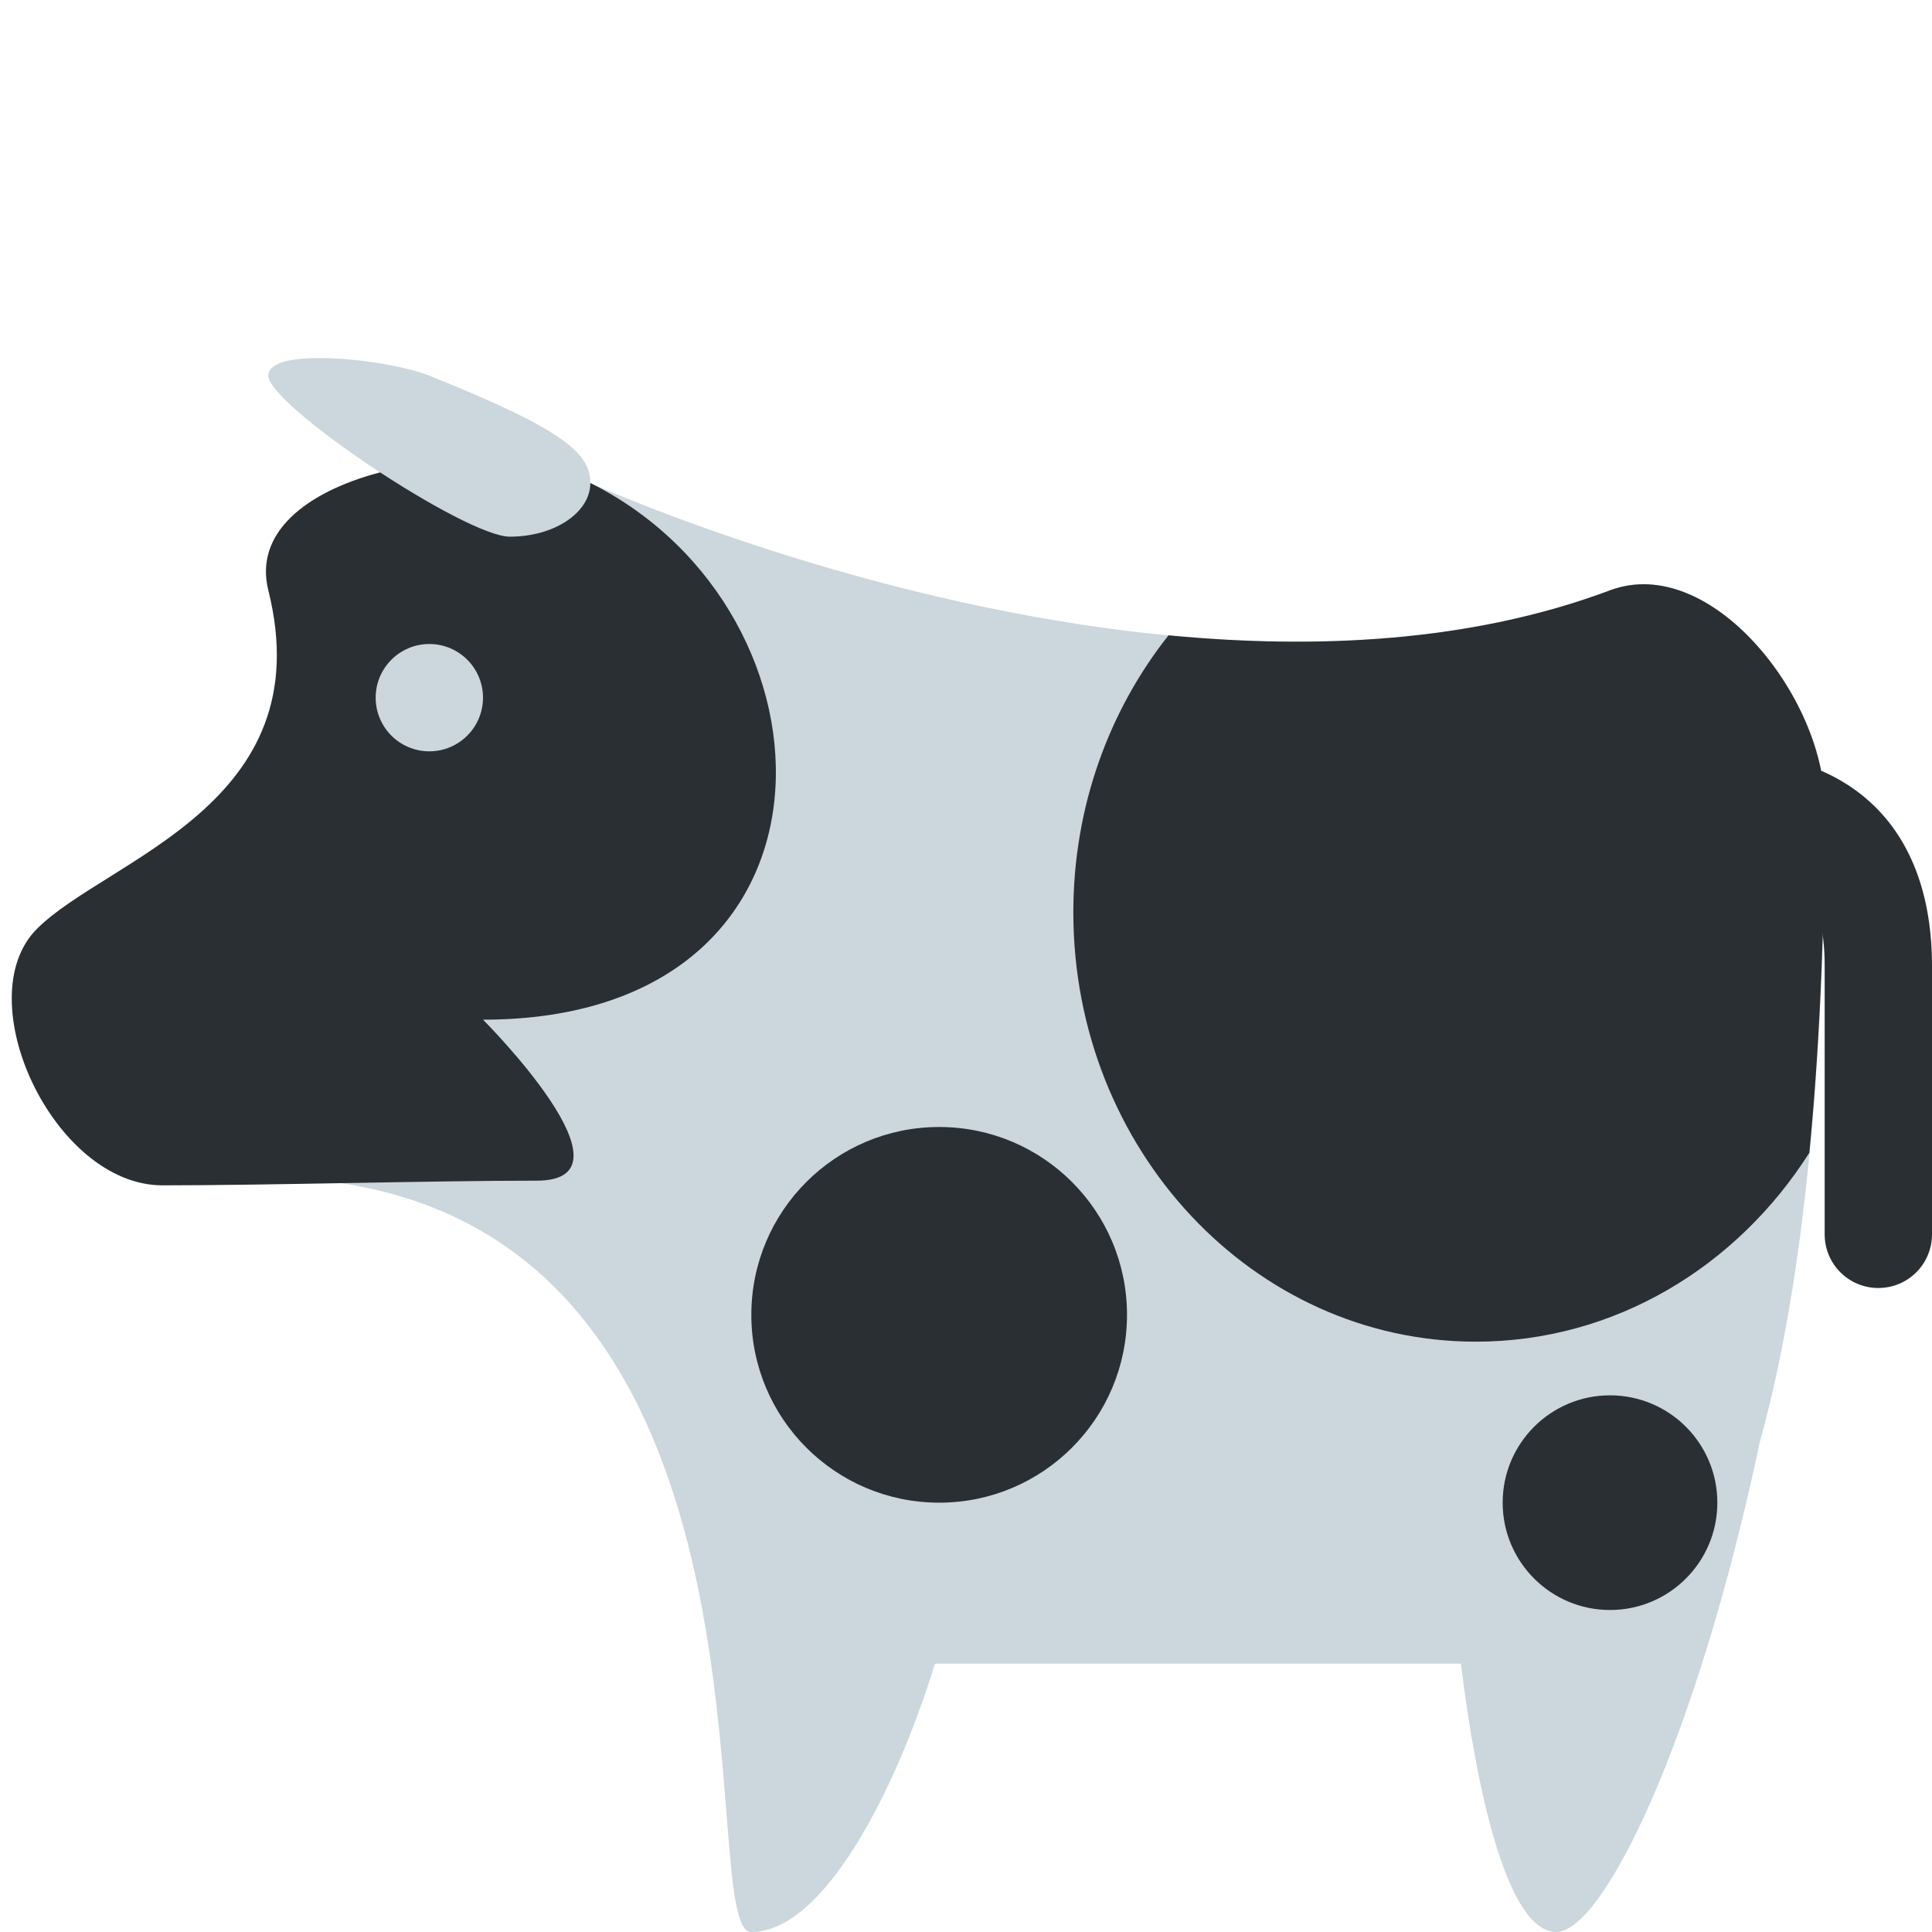
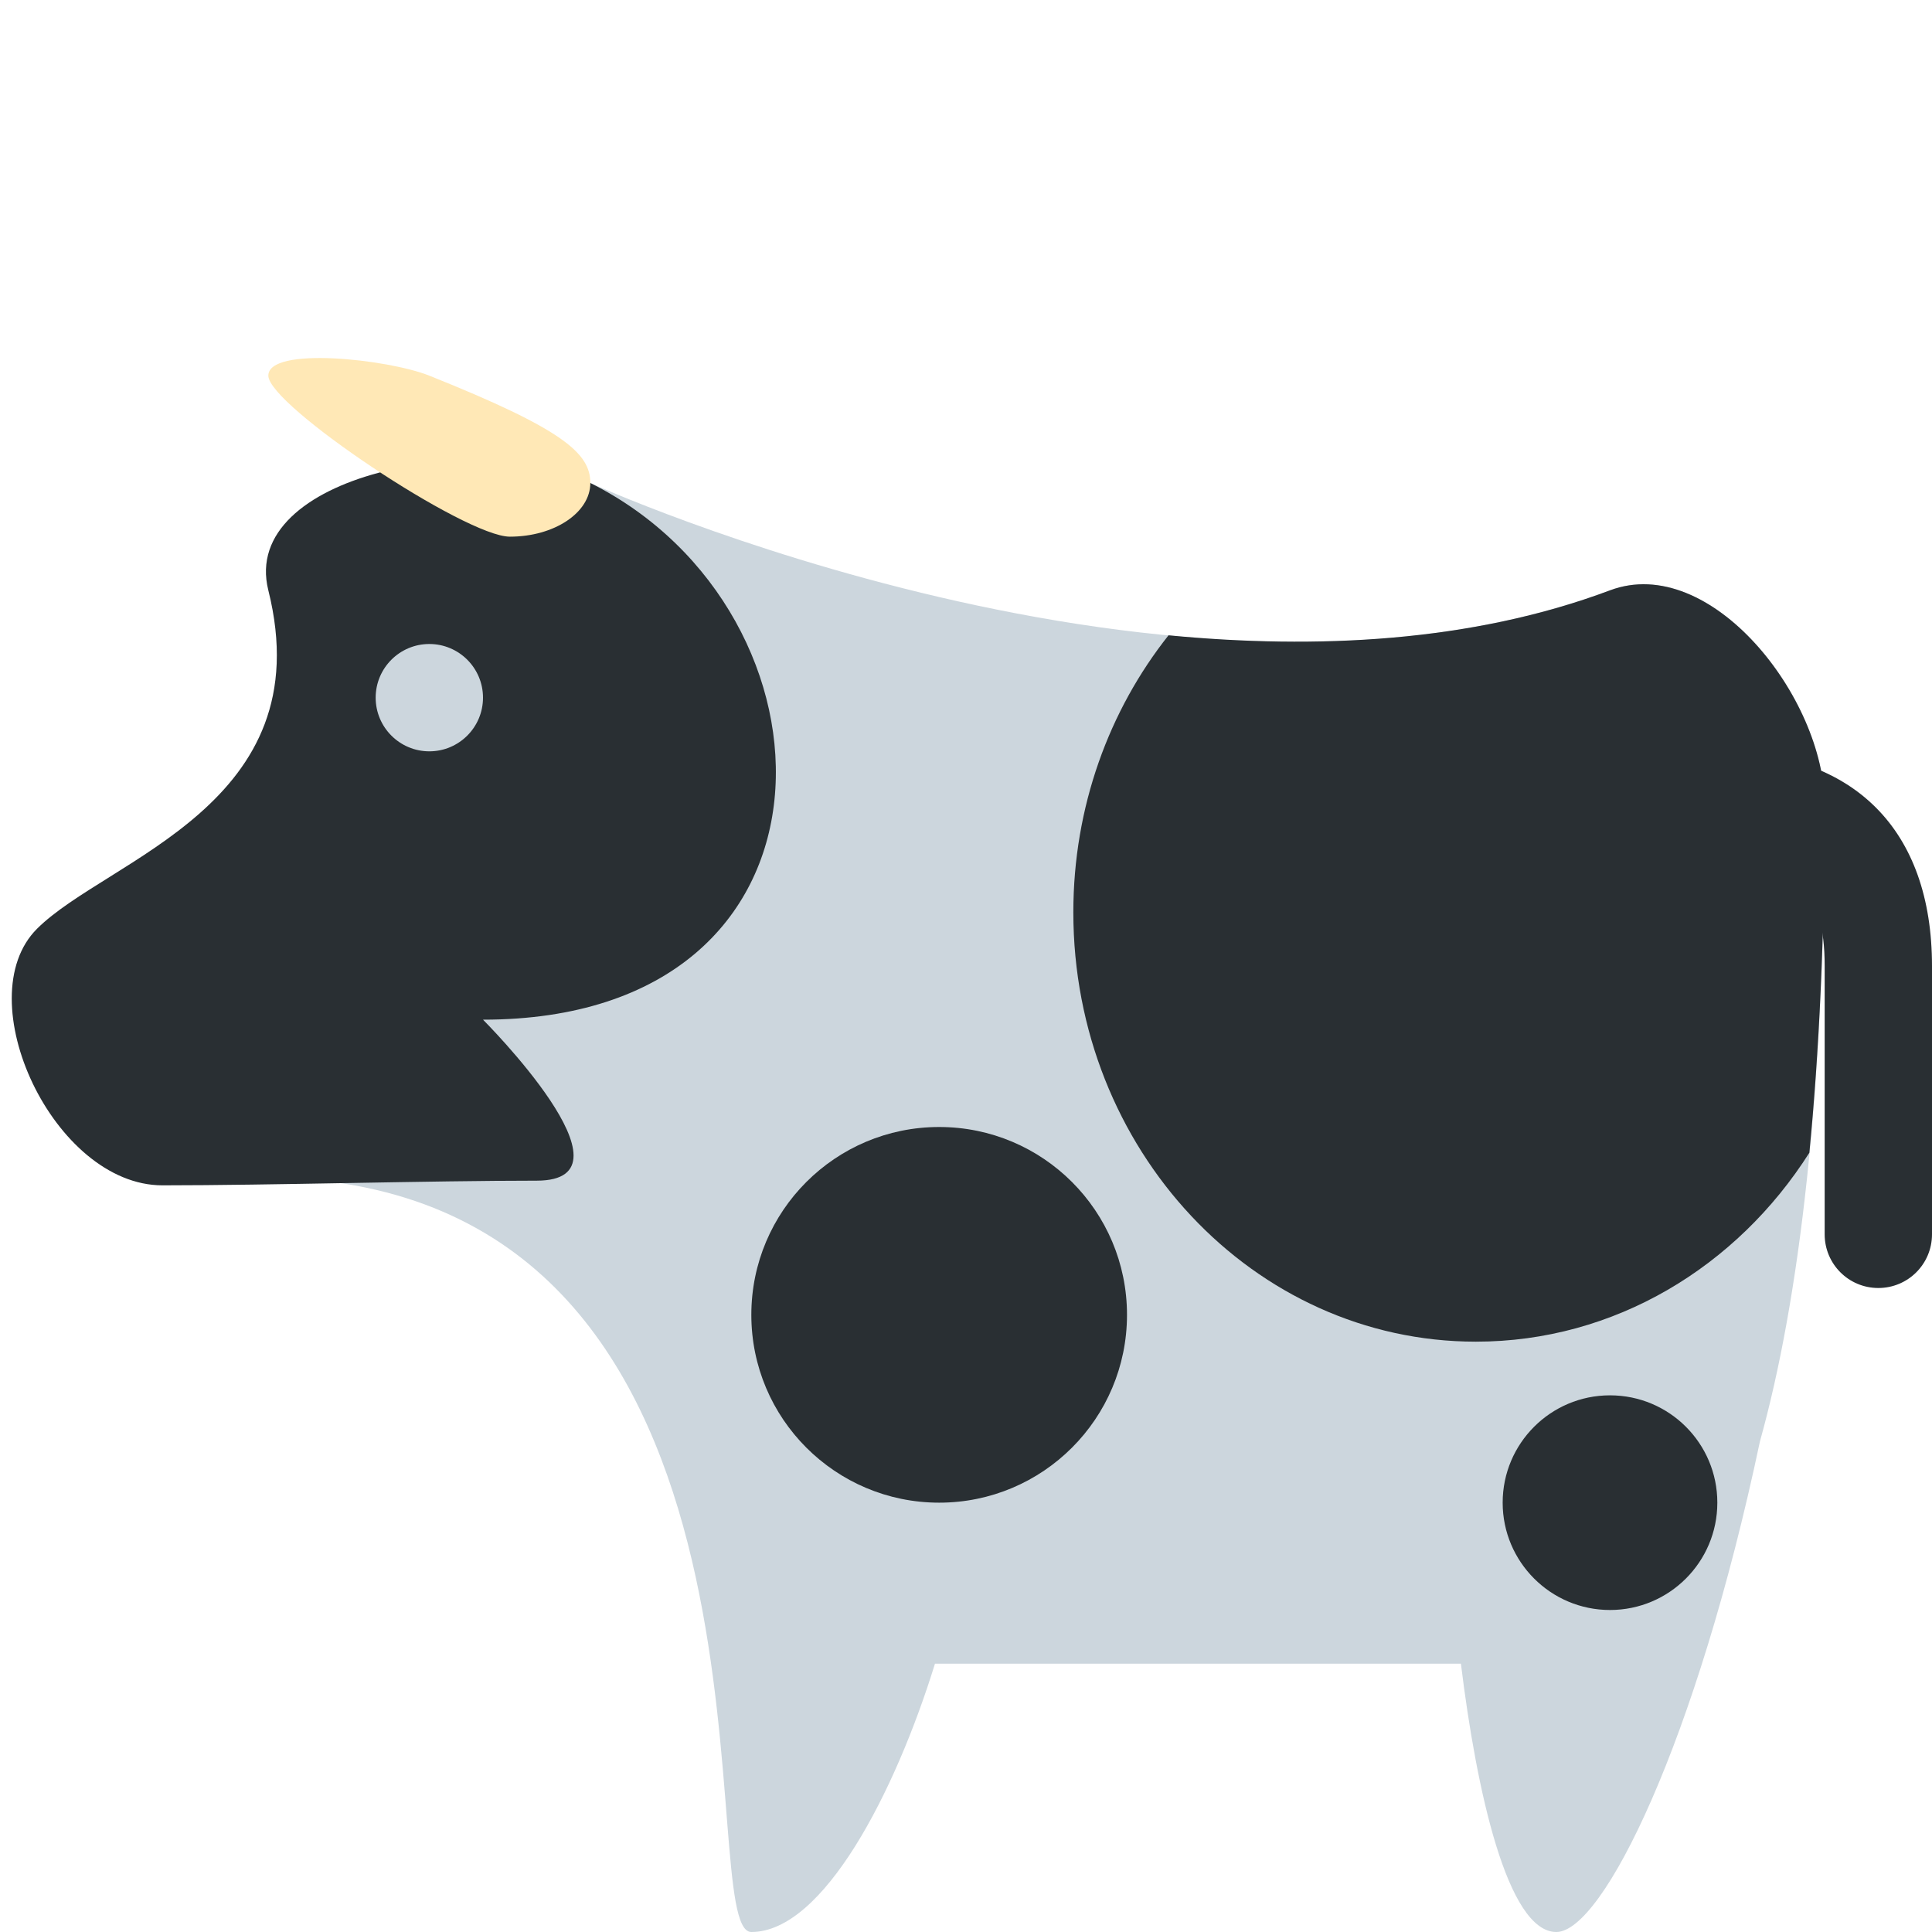
<svg xmlns="http://www.w3.org/2000/svg" viewBox="0 0 45 45" style="enable-background:new 0 0 45 45;" xml:space="preserve" version="1.1" id="svg2">
  <defs id="defs6">
    <clipPath id="clipPath16" clipPathUnits="userSpaceOnUse">
      <path id="path18" d="M 0,36 36,36 36,0 0,0 0,36 Z" />
    </clipPath>
  </defs>
  <g transform="matrix(1.25,0,0,-1.25,0,45)" id="g10">
    <g id="g12">
      <g clip-path="url(#clipPath16)" id="g14">
        <g transform="translate(34,21)" id="g20">
          <path id="path22" style="fill:#ccd6dd;fill-opacity:1;fill-rule:nonzero;stroke:none" d="m 0,0 c 0,2 -2.127,4.702 -4,4 -8,-3 -19,2 -19,2 -2.209,0 -6.857,-9.257 -5,-10 0.277,-0.111 0.541,-0.227 0.799,-0.343 C -29.352,-5.087 -29.717,-6.809 -28,-7 c 9,-1 6.896,-14 8,-14 1.344,0 2.685,2.614 3.422,5 l 9.8,0 c 0.288,-2.355 0.866,-5 1.778,-5 0.866,0 2.611,3.542 3.794,9.142 C -0.472,-9.232 0,-5.326 0,0" />
        </g>
        <g transform="translate(10,14)" id="g24">
          <path id="path26" style="fill:#292f33;fill-opacity:1;fill-rule:nonzero;stroke:none" d="M 0,0 C -2,0 -4.946,-0.087 -6.973,-0.087 -9,-0.087 -10.617,3.391 -9.309,4.695 -8,6 -4,7 -5,11 -5.542,13.169 -1,14 1,13 5.816,10.592 6,3 -1,3 -1,3 2,0 0,0" />
        </g>
        <g transform="translate(30,25)" id="g28">
          <path id="path30" style="fill:#292f33;fill-opacity:1;fill-rule:nonzero;stroke:none" d="M 0,0 C -2.586,-0.97 -5.485,-1.101 -8.226,-0.838 -9.331,-2.231 -10,-4.031 -10,-6 c 0,-4.418 3.357,-8 7.5,-8 2.587,0 4.866,1.396 6.215,3.521 C 3.896,-8.607 4,-6.462 4,-4 4,-2 1.873,0.702 0,0" />
        </g>
        <g transform="translate(21,11.5)" id="g32">
          <path id="path34" style="fill:#292f33;fill-opacity:1;fill-rule:nonzero;stroke:none" d="M 0,0 C 0,-1.933 -1.567,-3.5 -3.5,-3.5 -5.433,-3.5 -7,-1.933 -7,0 -7,1.934 -5.433,3.5 -3.5,3.5 -1.567,3.5 0,1.934 0,0" />
        </g>
        <g transform="translate(32,8)" id="g36">
          <path id="path38" style="fill:#292f33;fill-opacity:1;fill-rule:nonzero;stroke:none" d="m 0,0 c 0,-1.104 -0.895,-2 -2,-2 -1.104,0 -2,0.896 -2,2 0,1.105 0.896,2 2,2 1.105,0 2,-0.895 2,-2" />
        </g>
-         <g transform="translate(11,27)" id="g40">
-           <path id="path42" style="fill:#ccd6dd;fill-opacity:1;fill-rule:nonzero;stroke:none" d="M 0,0 C 0,-0.552 -0.671,-1 -1.5,-1 -2.329,-1 -6,1.448 -6,2 -6,2.552 -3.77,2.308 -3,2 -0.5,1 0,0.552 0,0" />
+         <g transform="translate(11,27)" id="horn">
+           <path id="path42" style="fill:#ffe8b6;fill-opacity:1;fill-rule:nonzero;stroke:none" d="M 0,0 C 0,-0.552 -0.671,-1 -1.5,-1 -2.329,-1 -6,1.448 -6,2 -6,2.552 -3.77,2.308 -3,2 -0.5,1 0,0.552 0,0" />
        </g>
-         <g transform="translate(9,23)" id="g44">
+         <g transform="translate(9,23)" id="eye">
          <path id="path46" style="fill:#ccd6dd;fill-opacity:1;fill-rule:nonzero;stroke:none" d="m 0,0 c 0,-0.552 -0.448,-1 -1,-1 -0.552,0 -1,0.448 -1,1 0,0.552 0.448,1 1,1 0.552,0 1,-0.448 1,-1" />
        </g>
        <g transform="translate(35,12)" id="g48">
          <path id="path50" style="fill:#292f33;fill-opacity:1;fill-rule:nonzero;stroke:none" d="m 0,0 c -0.553,0 -1,0.447 -1,1 l 0,5 c 0,1.439 -0.561,2 -2,2 -0.553,0 -1,0.448 -1,1 0,0.552 0.447,1 1,1 2.542,0 4,-1.458 4,-4 L 1,1 C 1,0.447 0.553,0 0,0" />
        </g>
      </g>
    </g>
  </g>
</svg>
